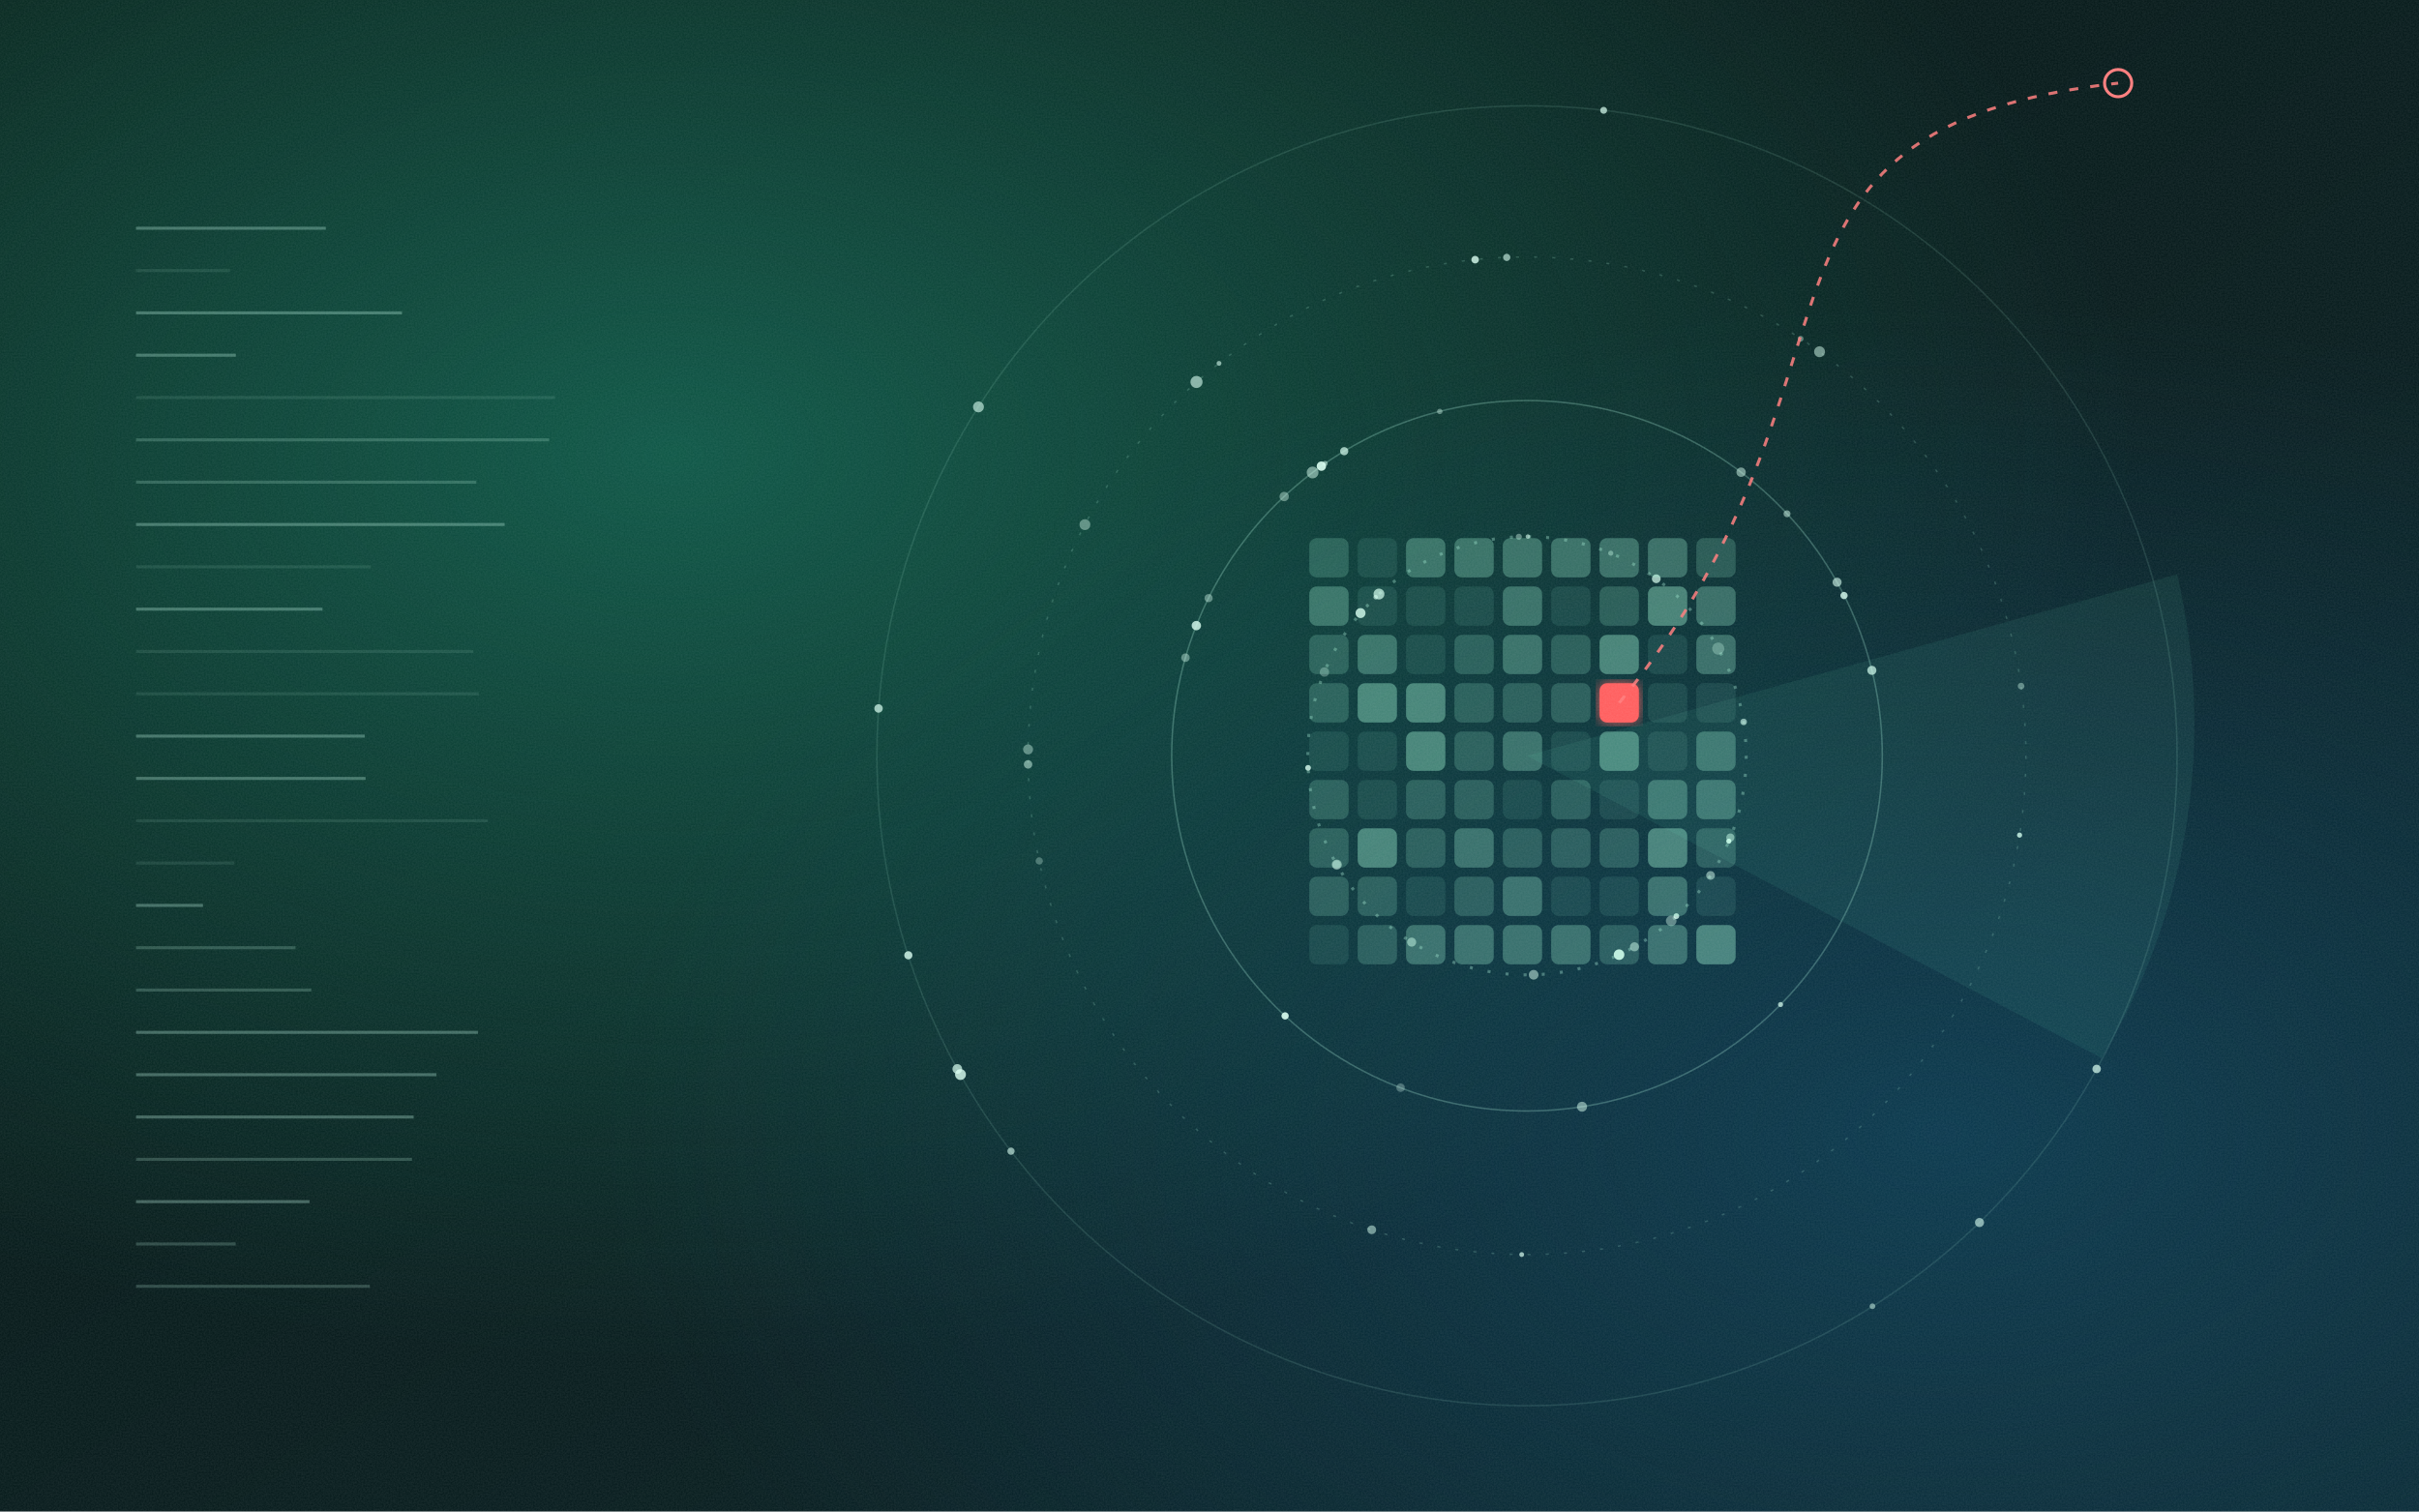
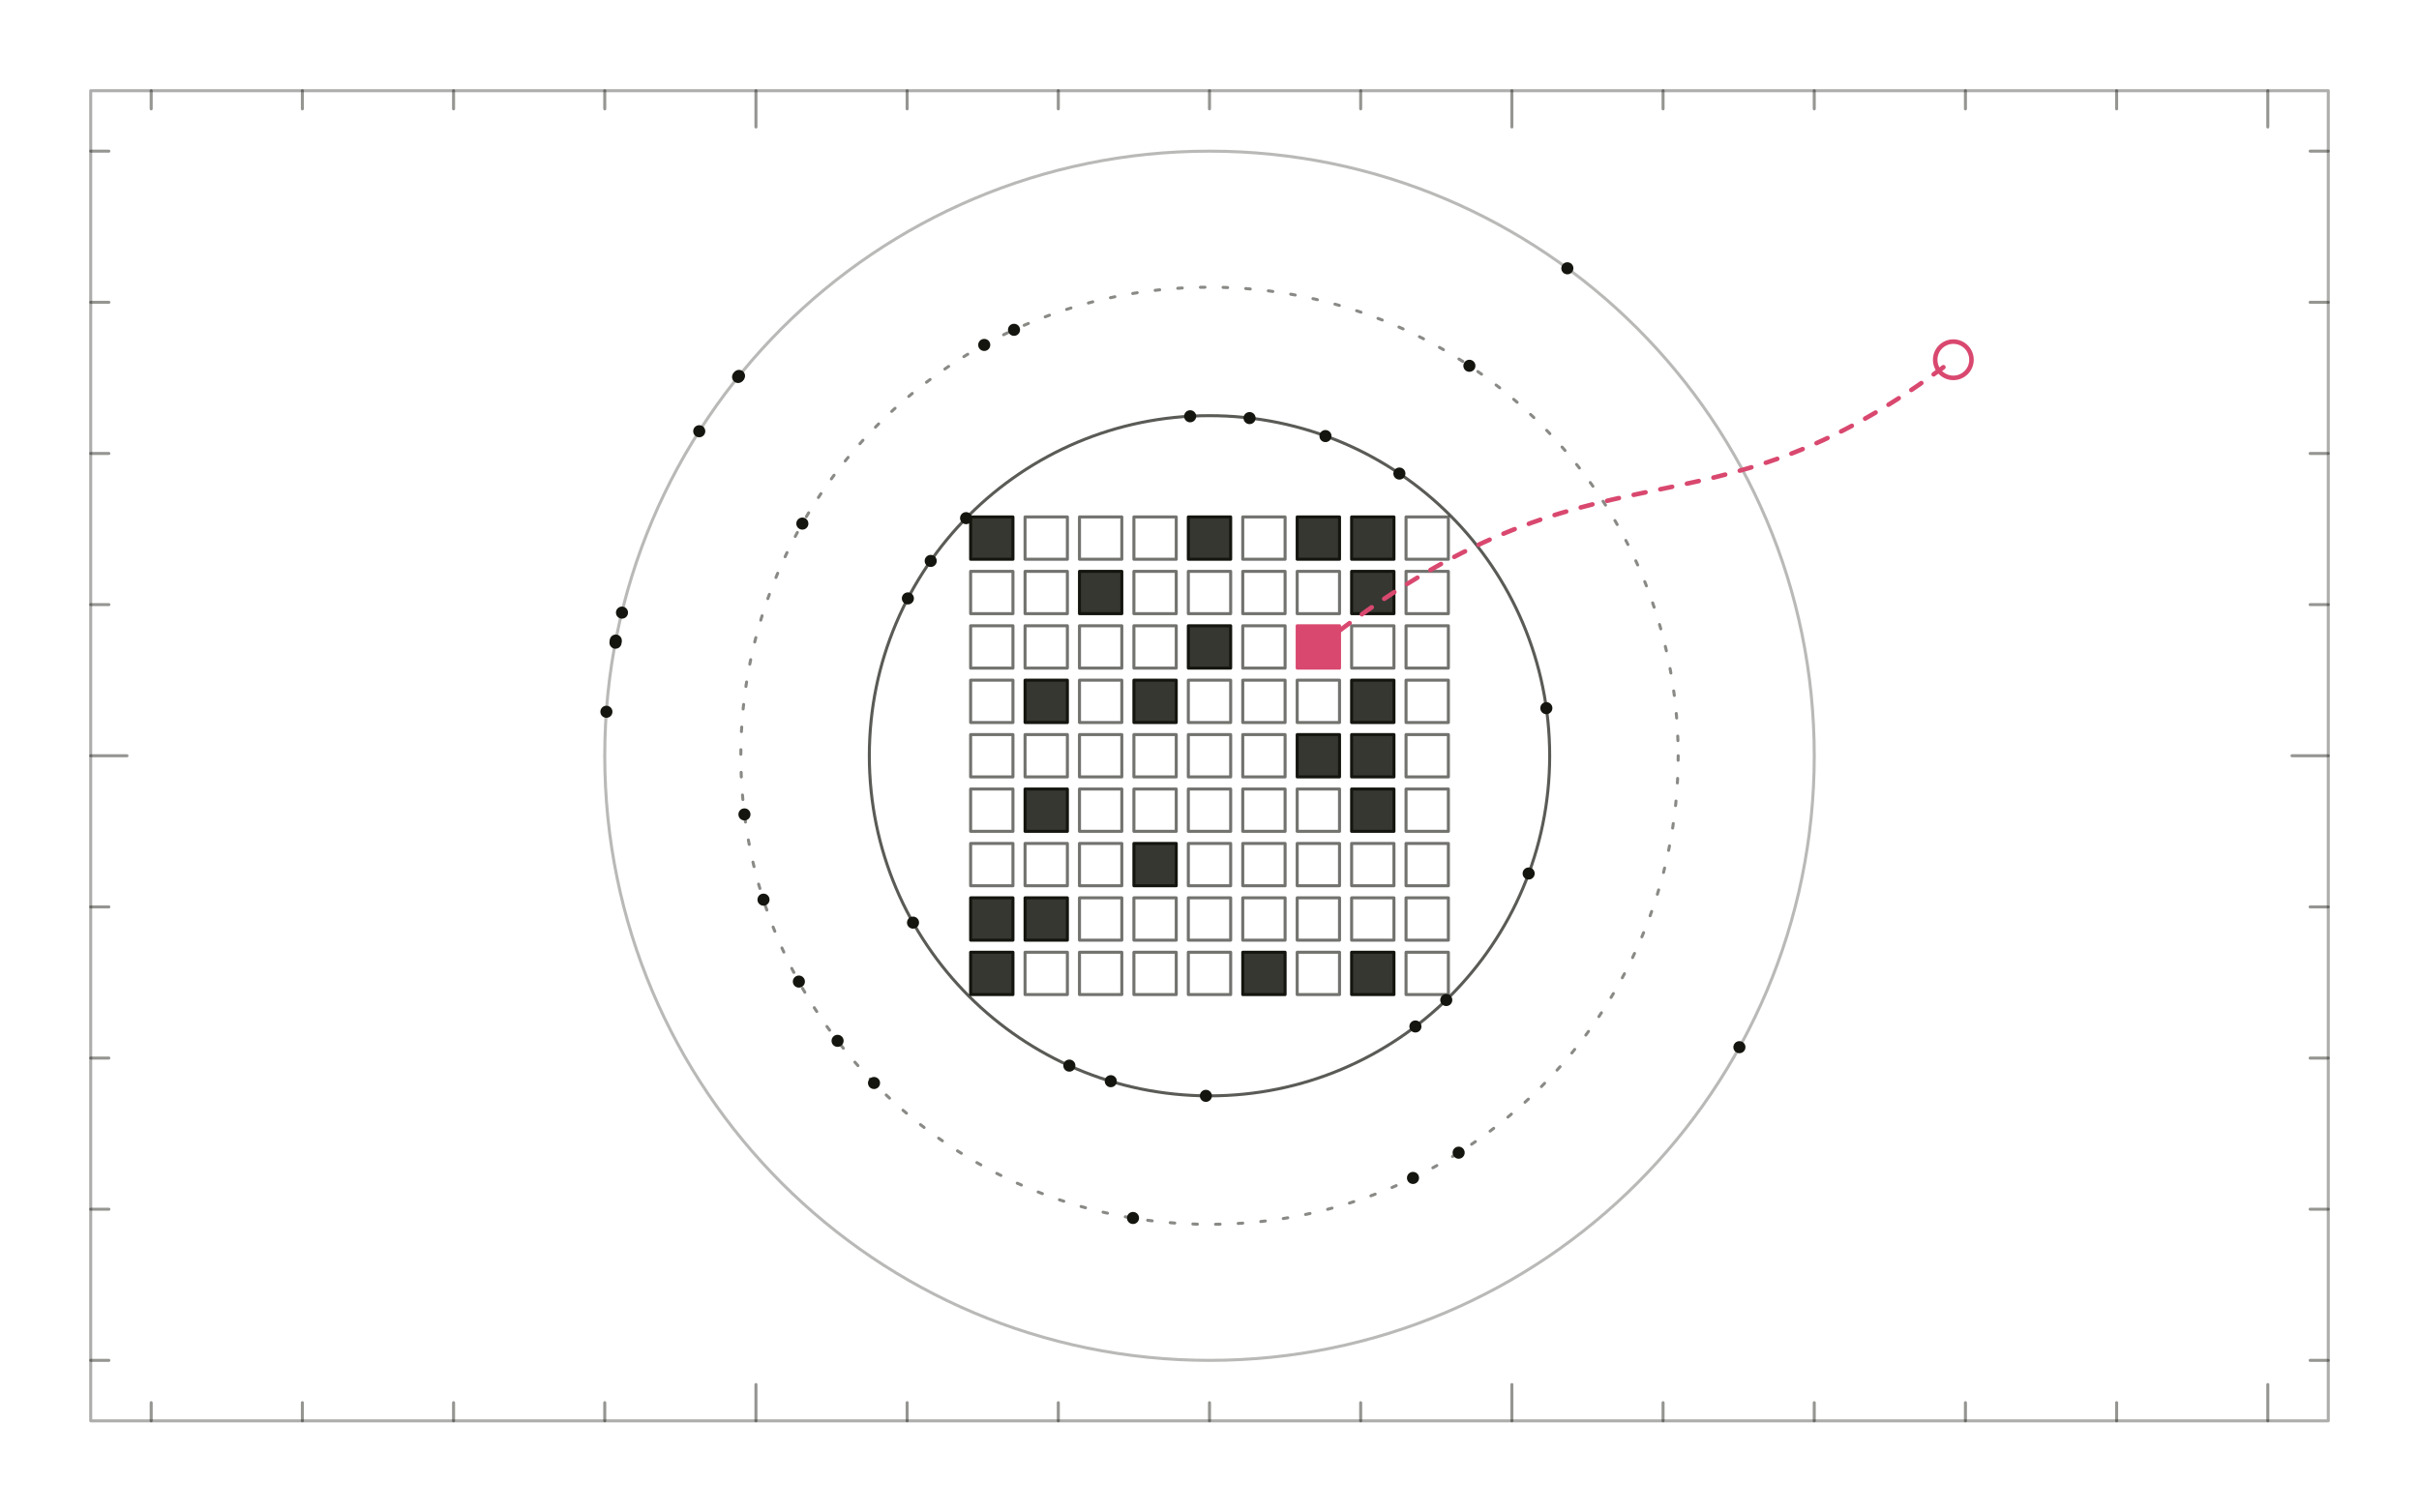
- <svg xmlns="http://www.w3.org/2000/svg" viewBox="0 0 1600 1000" preserveAspectRatio="xMidYMid slice" role="img" aria-label="Sentinel-X cover artwork">
-   <defs>
-     <linearGradient id="bg" x1="0" y1="0" x2="1" y2="1">
-       <stop offset="0" stop-color="#03130f" />
-       <stop offset="1" stop-color="#061f24" />
-     </linearGradient>
-     <radialGradient id="ga" cx="0.28" cy="0.3" r="0.6">
-       <stop offset="0" stop-color="#0f6b55" stop-opacity="0.75" />
-       <stop offset="1" stop-color="#0f6b55" stop-opacity="0" />
-     </radialGradient>
-     <radialGradient id="gb" cx="0.8" cy="0.75" r="0.55">
-       <stop offset="0" stop-color="#0b4a6b" stop-opacity="0.6" />
-       <stop offset="1" stop-color="#0b4a6b" stop-opacity="0" />
-     </radialGradient>
-     <filter id="grain" x="0" y="0" width="100%" height="100%">
-       <feTurbulence type="fractalNoise" baseFrequency="0.9" numOctaves="2" seed="7" />
-       <feColorMatrix values="0 0 0 0 1  0 0 0 0 1  0 0 0 0 1  0 0 0 0.09 0" />
-     </filter>
-     <filter id="soft">
-       <feGaussianBlur stdDeviation="18" />
-     </filter>
-     <filter id="glow">
-       <feGaussianBlur stdDeviation="5" result="b" />
-       <feMerge>
-         <feMergeNode in="b" />
-         <feMergeNode in="SourceGraphic" />
-       </feMerge>
-     </filter>
-   </defs>
-   <rect width="1600" height="1000" fill="url(#bg)" />
-   <rect width="1600" height="1000" fill="url(#ga)" />
-   <rect width="1600" height="1000" fill="url(#gb)" />
-   <circle cx="1010" cy="500" r="430" fill="none" stroke="#b9ffe6" stroke-opacity="0.12" stroke-width="1" stroke-dasharray="none" />
-   <circle cx="581.1" cy="468.7" r="2.8" fill="#d9fff1" fill-opacity="0.7" />
-   <circle cx="647.2" cy="269.2" r="3.6" fill="#d9fff1" fill-opacity="0.6" />
-   <circle cx="1386.8" cy="707.2" r="2.8" fill="#d9fff1" fill-opacity="0.7" />
-   <circle cx="600.8" cy="632" r="2.7" fill="#d9fff1" fill-opacity="0.8" />
-   <circle cx="633.2" cy="707.2" r="3.2" fill="#d9fff1" fill-opacity="0.7" />
-   <circle cx="1238.5" cy="864.2" r="1.9" fill="#d9fff1" fill-opacity="0.5" />
-   <circle cx="668.7" cy="761.6" r="2.4" fill="#d9fff1" fill-opacity="0.6" />
-   <circle cx="1309.3" cy="808.8" r="3" fill="#d9fff1" fill-opacity="0.6" />
-   <circle cx="635.3" cy="710.9" r="3.6" fill="#d9fff1" fill-opacity="0.8" />
-   <circle cx="1060.7" cy="73" r="2.3" fill="#d9fff1" fill-opacity="0.7" />
-   <circle cx="1010" cy="500" r="330" fill="none" stroke="#b9ffe6" stroke-opacity="0.19" stroke-width="1" stroke-dasharray="2 10" />
-   <circle cx="1006.5" cy="830" r="1.6" fill="#d9fff1" fill-opacity="0.7" />
-   <circle cx="1336.8" cy="453.9" r="2.2" fill="#d9fff1" fill-opacity="0.4" />
-   <circle cx="996.6" cy="170.3" r="2.4" fill="#d9fff1" fill-opacity="0.6" />
-   <circle cx="717.6" cy="347.1" r="3.6" fill="#d9fff1" fill-opacity="0.4" />
-   <circle cx="1203.5" cy="232.7" r="3.6" fill="#d9fff1" fill-opacity="0.5" />
-   <circle cx="1335.8" cy="552.5" r="1.7" fill="#d9fff1" fill-opacity="0.8" />
-   <circle cx="680" cy="505.7" r="2.8" fill="#d9fff1" fill-opacity="0.5" />
-   <circle cx="680" cy="495.8" r="3.3" fill="#d9fff1" fill-opacity="0.4" />
-   <circle cx="806.3" cy="240.4" r="1.6" fill="#d9fff1" fill-opacity="0.6" />
-   <circle cx="791.4" cy="252.7" r="4" fill="#d9fff1" fill-opacity="0.6" />
-   <circle cx="687.4" cy="569.6" r="2.4" fill="#d9fff1" fill-opacity="0.3" />
-   <circle cx="975.7" cy="171.8" r="2.5" fill="#d9fff1" fill-opacity="0.8" />
-   <circle cx="907.3" cy="813.6" r="2.9" fill="#d9fff1" fill-opacity="0.5" />
-   <circle cx="1191" cy="224.1" r="1.9" fill="#d9fff1" fill-opacity="0.4" />
-   <circle cx="1010" cy="500" r="235" fill="none" stroke="#b9ffe6" stroke-opacity="0.26" stroke-width="1" stroke-dasharray="none" />
-   <circle cx="849.4" cy="328.5" r="3.1" fill="#d9fff1" fill-opacity="0.4" />
-   <circle cx="850" cy="672.1" r="2.4" fill="#d9fff1" fill-opacity="0.9" />
-   <circle cx="1151.6" cy="312.4" r="3.1" fill="#d9fff1" fill-opacity="0.5" />
-   <circle cx="1215.1" cy="385.2" r="3" fill="#d9fff1" fill-opacity="0.6" />
-   <circle cx="926.4" cy="719.6" r="2.8" fill="#d9fff1" fill-opacity="0.3" />
-   <circle cx="1182" cy="339.9" r="2.3" fill="#d9fff1" fill-opacity="0.5" />
-   <circle cx="1177.7" cy="664.6" r="1.7" fill="#d9fff1" fill-opacity="0.7" />
-   <circle cx="784.1" cy="435.1" r="2.8" fill="#d9fff1" fill-opacity="0.4" />
-   <circle cx="791.3" cy="413.9" r="3.1" fill="#d9fff1" fill-opacity="0.8" />
-   <circle cx="1238.1" cy="443.5" r="3" fill="#d9fff1" fill-opacity="0.7" />
-   <circle cx="799.4" cy="395.7" r="2.7" fill="#d9fff1" fill-opacity="0.4" />
-   <circle cx="874" cy="308.4" r="3.1" fill="#d9fff1" fill-opacity="0.9" />
-   <circle cx="952.3" cy="272.2" r="1.8" fill="#d9fff1" fill-opacity="0.4" />
-   <circle cx="868.2" cy="312.6" r="3.9" fill="#d9fff1" fill-opacity="0.5" />
-   <circle cx="1219.7" cy="394" r="2.4" fill="#d9fff1" fill-opacity="0.8" />
-   <circle cx="876.5" cy="306.6" r="1.7" fill="#d9fff1" fill-opacity="0.5" />
-   <circle cx="889.1" cy="298.5" r="2.7" fill="#d9fff1" fill-opacity="0.7" />
-   <circle cx="1046.4" cy="732.2" r="3.3" fill="#d9fff1" fill-opacity="0.5" />
-   <circle cx="1010" cy="500" r="145" fill="none" stroke="#b9ffe6" stroke-opacity="0.33" stroke-width="2" stroke-dasharray="2 10" />
-   <circle cx="1131.4" cy="579.2" r="2.9" fill="#d9fff1" fill-opacity="0.5" />
-   <circle cx="1070.9" cy="631.6" r="3.5" fill="#d9fff1" fill-opacity="0.9" />
-   <circle cx="1010.6" cy="355" r="1.5" fill="#d9fff1" fill-opacity="0.6" />
-   <circle cx="1095.5" cy="382.9" r="2.9" fill="#d9fff1" fill-opacity="0.7" />
-   <circle cx="909.9" cy="395.1" r="1.5" fill="#d9fff1" fill-opacity="0.6" />
-   <circle cx="865.2" cy="508" r="1.9" fill="#d9fff1" fill-opacity="0.8" />
-   <circle cx="1143.5" cy="556.5" r="1.7" fill="#d9fff1" fill-opacity="0.9" />
-   <circle cx="899.9" cy="405.6" r="3.3" fill="#d9fff1" fill-opacity="0.8" />
-   <circle cx="1136.5" cy="429.1" r="4" fill="#d9fff1" fill-opacity="0.3" />
-   <circle cx="1081.1" cy="626.4" r="3" fill="#d9fff1" fill-opacity="0.5" />
-   <circle cx="884.1" cy="572" r="2.8" fill="#d9fff1" fill-opacity="0.3" />
-   <circle cx="1144.5" cy="554.1" r="2.7" fill="#d9fff1" fill-opacity="0.5" />
-   <circle cx="884.2" cy="572" r="3.3" fill="#d9fff1" fill-opacity="0.5" />
-   <circle cx="933.7" cy="623.3" r="3" fill="#d9fff1" fill-opacity="0.5" />
-   <circle cx="1153.3" cy="477.6" r="2.2" fill="#d9fff1" fill-opacity="0.6" />
-   <circle cx="1014.4" cy="644.9" r="3.2" fill="#d9fff1" fill-opacity="0.5" />
-   <circle cx="876" cy="444.6" r="3.1" fill="#d9fff1" fill-opacity="0.3" />
-   <circle cx="1108.8" cy="606.1" r="1.9" fill="#d9fff1" fill-opacity="0.8" />
-   <circle cx="1105.4" cy="609.2" r="3.5" fill="#d9fff1" fill-opacity="0.4" />
-   <circle cx="912.1" cy="393" r="3.6" fill="#d9fff1" fill-opacity="0.7" />
-   <circle cx="1065.4" cy="366" r="1.7" fill="#d9fff1" fill-opacity="0.4" />
-   <circle cx="1004.6" cy="355.1" r="2" fill="#d9fff1" fill-opacity="0.4" />
-   <rect x="866" y="356" width="26" height="26" rx="5" fill="#9ff5d2" fill-opacity="0.2" />
-   <rect x="898" y="356" width="26" height="26" rx="5" fill="#9ff5d2" fill-opacity="0.1" />
-   <rect x="930" y="356" width="26" height="26" rx="5" fill="#9ff5d2" fill-opacity="0.3" />
-   <rect x="962" y="356" width="26" height="26" rx="5" fill="#9ff5d2" fill-opacity="0.3" />
-   <rect x="994" y="356" width="26" height="26" rx="5" fill="#9ff5d2" fill-opacity="0.3" />
-   <rect x="1026" y="356" width="26" height="26" rx="5" fill="#9ff5d2" fill-opacity="0.3" />
-   <rect x="1058" y="356" width="26" height="26" rx="5" fill="#9ff5d2" fill-opacity="0.3" />
-   <rect x="1090" y="356" width="26" height="26" rx="5" fill="#9ff5d2" fill-opacity="0.3" />
-   <rect x="1122" y="356" width="26" height="26" rx="5" fill="#9ff5d2" fill-opacity="0.2" />
-   <rect x="866" y="388" width="26" height="26" rx="5" fill="#9ff5d2" fill-opacity="0.3" />
-   <rect x="898" y="388" width="26" height="26" rx="5" fill="#9ff5d2" fill-opacity="0.1" />
-   <rect x="930" y="388" width="26" height="26" rx="5" fill="#9ff5d2" fill-opacity="0.1" />
-   <rect x="962" y="388" width="26" height="26" rx="5" fill="#9ff5d2" fill-opacity="0.1" />
-   <rect x="994" y="388" width="26" height="26" rx="5" fill="#9ff5d2" fill-opacity="0.3" />
-   <rect x="1026" y="388" width="26" height="26" rx="5" fill="#9ff5d2" fill-opacity="0.1" />
-   <rect x="1058" y="388" width="26" height="26" rx="5" fill="#9ff5d2" fill-opacity="0.2" />
-   <rect x="1090" y="388" width="26" height="26" rx="5" fill="#9ff5d2" fill-opacity="0.4" />
-   <rect x="1122" y="388" width="26" height="26" rx="5" fill="#9ff5d2" fill-opacity="0.3" />
-   <rect x="866" y="420" width="26" height="26" rx="5" fill="#9ff5d2" fill-opacity="0.2" />
-   <rect x="898" y="420" width="26" height="26" rx="5" fill="#9ff5d2" fill-opacity="0.3" />
-   <rect x="930" y="420" width="26" height="26" rx="5" fill="#9ff5d2" fill-opacity="0.1" />
-   <rect x="962" y="420" width="26" height="26" rx="5" fill="#9ff5d2" fill-opacity="0.2" />
-   <rect x="994" y="420" width="26" height="26" rx="5" fill="#9ff5d2" fill-opacity="0.3" />
-   <rect x="1026" y="420" width="26" height="26" rx="5" fill="#9ff5d2" fill-opacity="0.2" />
-   <rect x="1058" y="420" width="26" height="26" rx="5" fill="#9ff5d2" fill-opacity="0.4" />
-   <rect x="1090" y="420" width="26" height="26" rx="5" fill="#9ff5d2" fill-opacity="0.1" />
-   <rect x="1122" y="420" width="26" height="26" rx="5" fill="#9ff5d2" fill-opacity="0.3" />
-   <rect x="866" y="452" width="26" height="26" rx="5" fill="#9ff5d2" fill-opacity="0.2" />
-   <rect x="898" y="452" width="26" height="26" rx="5" fill="#9ff5d2" fill-opacity="0.4" />
-   <rect x="930" y="452" width="26" height="26" rx="5" fill="#9ff5d2" fill-opacity="0.4" />
-   <rect x="962" y="452" width="26" height="26" rx="5" fill="#9ff5d2" fill-opacity="0.2" />
-   <rect x="994" y="452" width="26" height="26" rx="5" fill="#9ff5d2" fill-opacity="0.2" />
-   <rect x="1026" y="452" width="26" height="26" rx="5" fill="#9ff5d2" fill-opacity="0.2" />
-   <rect x="1058" y="452" width="26" height="26" rx="5" fill="#ff5d5d" fill-opacity="1" filter="url(#glow)" />
-   <rect x="1090" y="452" width="26" height="26" rx="5" fill="#9ff5d2" fill-opacity="0.1" />
-   <rect x="1122" y="452" width="26" height="26" rx="5" fill="#9ff5d2" fill-opacity="0.1" />
-   <rect x="866" y="484" width="26" height="26" rx="5" fill="#9ff5d2" fill-opacity="0.1" />
-   <rect x="898" y="484" width="26" height="26" rx="5" fill="#9ff5d2" fill-opacity="0.1" />
-   <rect x="930" y="484" width="26" height="26" rx="5" fill="#9ff5d2" fill-opacity="0.4" />
-   <rect x="962" y="484" width="26" height="26" rx="5" fill="#9ff5d2" fill-opacity="0.2" />
-   <rect x="994" y="484" width="26" height="26" rx="5" fill="#9ff5d2" fill-opacity="0.3" />
-   <rect x="1026" y="484" width="26" height="26" rx="5" fill="#9ff5d2" fill-opacity="0.1" />
-   <rect x="1058" y="484" width="26" height="26" rx="5" fill="#9ff5d2" fill-opacity="0.4" />
-   <rect x="1090" y="484" width="26" height="26" rx="5" fill="#9ff5d2" fill-opacity="0.1" />
-   <rect x="1122" y="484" width="26" height="26" rx="5" fill="#9ff5d2" fill-opacity="0.3" />
-   <rect x="866" y="516" width="26" height="26" rx="5" fill="#9ff5d2" fill-opacity="0.2" />
-   <rect x="898" y="516" width="26" height="26" rx="5" fill="#9ff5d2" fill-opacity="0.1" />
-   <rect x="930" y="516" width="26" height="26" rx="5" fill="#9ff5d2" fill-opacity="0.2" />
-   <rect x="962" y="516" width="26" height="26" rx="5" fill="#9ff5d2" fill-opacity="0.2" />
-   <rect x="994" y="516" width="26" height="26" rx="5" fill="#9ff5d2" fill-opacity="0.1" />
-   <rect x="1026" y="516" width="26" height="26" rx="5" fill="#9ff5d2" fill-opacity="0.2" />
-   <rect x="1058" y="516" width="26" height="26" rx="5" fill="#9ff5d2" fill-opacity="0.1" />
-   <rect x="1090" y="516" width="26" height="26" rx="5" fill="#9ff5d2" fill-opacity="0.3" />
-   <rect x="1122" y="516" width="26" height="26" rx="5" fill="#9ff5d2" fill-opacity="0.3" />
-   <rect x="866" y="548" width="26" height="26" rx="5" fill="#9ff5d2" fill-opacity="0.2" />
-   <rect x="898" y="548" width="26" height="26" rx="5" fill="#9ff5d2" fill-opacity="0.4" />
-   <rect x="930" y="548" width="26" height="26" rx="5" fill="#9ff5d2" fill-opacity="0.2" />
-   <rect x="962" y="548" width="26" height="26" rx="5" fill="#9ff5d2" fill-opacity="0.3" />
-   <rect x="994" y="548" width="26" height="26" rx="5" fill="#9ff5d2" fill-opacity="0.2" />
-   <rect x="1026" y="548" width="26" height="26" rx="5" fill="#9ff5d2" fill-opacity="0.2" />
-   <rect x="1058" y="548" width="26" height="26" rx="5" fill="#9ff5d2" fill-opacity="0.2" />
-   <rect x="1090" y="548" width="26" height="26" rx="5" fill="#9ff5d2" fill-opacity="0.4" />
-   <rect x="1122" y="548" width="26" height="26" rx="5" fill="#9ff5d2" fill-opacity="0.2" />
-   <rect x="866" y="580" width="26" height="26" rx="5" fill="#9ff5d2" fill-opacity="0.2" />
-   <rect x="898" y="580" width="26" height="26" rx="5" fill="#9ff5d2" fill-opacity="0.2" />
-   <rect x="930" y="580" width="26" height="26" rx="5" fill="#9ff5d2" fill-opacity="0.1" />
-   <rect x="962" y="580" width="26" height="26" rx="5" fill="#9ff5d2" fill-opacity="0.2" />
-   <rect x="994" y="580" width="26" height="26" rx="5" fill="#9ff5d2" fill-opacity="0.3" />
-   <rect x="1026" y="580" width="26" height="26" rx="5" fill="#9ff5d2" fill-opacity="0.1" />
-   <rect x="1058" y="580" width="26" height="26" rx="5" fill="#9ff5d2" fill-opacity="0.1" />
-   <rect x="1090" y="580" width="26" height="26" rx="5" fill="#9ff5d2" fill-opacity="0.3" />
-   <rect x="1122" y="580" width="26" height="26" rx="5" fill="#9ff5d2" fill-opacity="0.1" />
-   <rect x="866" y="612" width="26" height="26" rx="5" fill="#9ff5d2" fill-opacity="0.1" />
-   <rect x="898" y="612" width="26" height="26" rx="5" fill="#9ff5d2" fill-opacity="0.2" />
-   <rect x="930" y="612" width="26" height="26" rx="5" fill="#9ff5d2" fill-opacity="0.3" />
-   <rect x="962" y="612" width="26" height="26" rx="5" fill="#9ff5d2" fill-opacity="0.3" />
-   <rect x="994" y="612" width="26" height="26" rx="5" fill="#9ff5d2" fill-opacity="0.3" />
-   <rect x="1026" y="612" width="26" height="26" rx="5" fill="#9ff5d2" fill-opacity="0.3" />
-   <rect x="1058" y="612" width="26" height="26" rx="5" fill="#9ff5d2" fill-opacity="0.2" />
-   <rect x="1090" y="612" width="26" height="26" rx="5" fill="#9ff5d2" fill-opacity="0.3" />
-   <rect x="1122" y="612" width="26" height="26" rx="5" fill="#9ff5d2" fill-opacity="0.4" />
-   <path d="M1071 465 C 1251 245, 1131 85, 1401 55" fill="none" stroke="#ff7b7b" stroke-width="2" stroke-dasharray="6 8" stroke-opacity="0.85" />
-   <circle cx="1401" cy="55" r="9" fill="none" stroke="#ff7b7b" stroke-width="2" />
-   <path d="M1010 500 L1440 380 A430 430 0 0 1 1390 700 Z" fill="#7dffd0" fill-opacity="0.07" />
-   <rect x="90" y="150" width="125.5" height="2" fill="#c8ffee" fill-opacity="0.3" />
-   <rect x="90" y="178" width="62" height="2" fill="#c8ffee" fill-opacity="0.1" />
-   <rect x="90" y="206" width="175.9" height="2" fill="#c8ffee" fill-opacity="0.3" />
-   <rect x="90" y="234" width="66" height="2" fill="#c8ffee" fill-opacity="0.3" />
-   <rect x="90" y="262" width="277.1" height="2" fill="#c8ffee" fill-opacity="0.1" />
-   <rect x="90" y="290" width="273.2" height="2" fill="#c8ffee" fill-opacity="0.2" />
-   <rect x="90" y="318" width="225" height="2" fill="#c8ffee" fill-opacity="0.2" />
-   <rect x="90" y="346" width="243.8" height="2" fill="#c8ffee" fill-opacity="0.3" />
-   <rect x="90" y="374" width="155.3" height="2" fill="#c8ffee" fill-opacity="0.1" />
-   <rect x="90" y="402" width="123.3" height="2" fill="#c8ffee" fill-opacity="0.3" />
-   <rect x="90" y="430" width="223" height="2" fill="#c8ffee" fill-opacity="0.1" />
-   <rect x="90" y="458" width="226.7" height="2" fill="#c8ffee" fill-opacity="0.1" />
-   <rect x="90" y="486" width="151.3" height="2" fill="#c8ffee" fill-opacity="0.3" />
-   <rect x="90" y="514" width="151.8" height="2" fill="#c8ffee" fill-opacity="0.3" />
-   <rect x="90" y="542" width="232.7" height="2" fill="#c8ffee" fill-opacity="0.1" />
-   <rect x="90" y="570" width="64.8" height="2" fill="#c8ffee" fill-opacity="0.1" />
-   <rect x="90" y="598" width="44.3" height="2" fill="#c8ffee" fill-opacity="0.3" />
-   <rect x="90" y="626" width="105.5" height="2" fill="#c8ffee" fill-opacity="0.2" />
-   <rect x="90" y="654" width="115.9" height="2" fill="#c8ffee" fill-opacity="0.2" />
-   <rect x="90" y="682" width="226.1" height="2" fill="#c8ffee" fill-opacity="0.3" />
-   <rect x="90" y="710" width="198.7" height="2" fill="#c8ffee" fill-opacity="0.3" />
-   <rect x="90" y="738" width="183.6" height="2" fill="#c8ffee" fill-opacity="0.3" />
-   <rect x="90" y="766" width="182.5" height="2" fill="#c8ffee" fill-opacity="0.2" />
-   <rect x="90" y="794" width="114.7" height="2" fill="#c8ffee" fill-opacity="0.3" />
-   <rect x="90" y="822" width="65.9" height="2" fill="#c8ffee" fill-opacity="0.2" />
-   <rect x="90" y="850" width="154.6" height="2" fill="#c8ffee" fill-opacity="0.2" />
-   <rect width="1600" height="1000" filter="url(#grain)" />
+ <svg xmlns="http://www.w3.org/2000/svg" viewBox="0 0 1600 1000" role="img" aria-label="Sentinel-X field sketch" fill="none" stroke="#15150f" stroke-width="2" stroke-linecap="round" stroke-linejoin="round">
+   <path d="M100 60v12M100 940v-12" stroke-opacity=".45" />
+   <path d="M200 60v12M200 940v-12" stroke-opacity=".45" />
+   <path d="M300 60v12M300 940v-12" stroke-opacity=".45" />
+   <path d="M400 60v12M400 940v-12" stroke-opacity=".45" />
+   <path d="M500 60v24M500 940v-24" stroke-opacity=".45" />
+   <path d="M600 60v12M600 940v-12" stroke-opacity=".45" />
+   <path d="M700 60v12M700 940v-12" stroke-opacity=".45" />
+   <path d="M800 60v12M800 940v-12" stroke-opacity=".45" />
+   <path d="M900 60v12M900 940v-12" stroke-opacity=".45" />
+   <path d="M1000 60v24M1000 940v-24" stroke-opacity=".45" />
+   <path d="M1100 60v12M1100 940v-12" stroke-opacity=".45" />
+   <path d="M1200 60v12M1200 940v-12" stroke-opacity=".45" />
+   <path d="M1300 60v12M1300 940v-12" stroke-opacity=".45" />
+   <path d="M1400 60v12M1400 940v-12" stroke-opacity=".45" />
+   <path d="M1500 60v24M1500 940v-24" stroke-opacity=".45" />
+   <path d="M60 100h12M1540 100h-12" stroke-opacity=".45" />
+   <path d="M60 200h12M1540 200h-12" stroke-opacity=".45" />
+   <path d="M60 300h12M1540 300h-12" stroke-opacity=".45" />
+   <path d="M60 400h12M1540 400h-12" stroke-opacity=".45" />
+   <path d="M60 500h24M1540 500h-24" stroke-opacity=".45" />
+   <path d="M60 600h12M1540 600h-12" stroke-opacity=".45" />
+   <path d="M60 700h12M1540 700h-12" stroke-opacity=".45" />
+   <path d="M60 800h12M1540 800h-12" stroke-opacity=".45" />
+   <path d="M60 900h12M1540 900h-12" stroke-opacity=".45" />
+   <rect x="60" y="60" width="1480" height="880" stroke-opacity=".35" />
+   <circle cx="800" cy="500" r="400" stroke-opacity="0.3" />
+   <circle cx="401.1" cy="470.9" r="4" fill="#15150f" stroke="none" />
+   <circle cx="407.1" cy="425.2" r="4" fill="#15150f" stroke="none" />
+   <circle cx="488.8" cy="248.7" r="4" fill="#15150f" stroke="none" />
+   <circle cx="462.5" cy="285.3" r="4" fill="#15150f" stroke="none" />
+   <circle cx="1036.7" cy="177.5" r="4" fill="#15150f" stroke="none" />
+   <circle cx="411.4" cy="405.3" r="4" fill="#15150f" stroke="none" />
+   <circle cx="1150.5" cy="692.8" r="4" fill="#15150f" stroke="none" />
+   <circle cx="407.3" cy="423.8" r="4" fill="#15150f" stroke="none" />
+   <circle cx="488.2" cy="249.4" r="4" fill="#15150f" stroke="none" />
+   <circle cx="800" cy="500" r="310" stroke-opacity="0.5" stroke-dasharray="3 12" />
+   <circle cx="505" cy="595.2" r="4" fill="#15150f" stroke="none" />
+   <circle cx="492.4" cy="538.8" r="4" fill="#15150f" stroke="none" />
+   <circle cx="971.9" cy="242" r="4" fill="#15150f" stroke="none" />
+   <circle cx="528.4" cy="649.4" r="4" fill="#15150f" stroke="none" />
+   <circle cx="651" cy="228.2" r="4" fill="#15150f" stroke="none" />
+   <circle cx="670.7" cy="218.2" r="4" fill="#15150f" stroke="none" />
+   <circle cx="964.8" cy="762.6" r="4" fill="#15150f" stroke="none" />
+   <circle cx="934.6" cy="779.3" r="4" fill="#15150f" stroke="none" />
+   <circle cx="749.4" cy="805.8" r="4" fill="#15150f" stroke="none" />
+   <circle cx="554" cy="688.6" r="4" fill="#15150f" stroke="none" />
+   <circle cx="578.1" cy="716.5" r="4" fill="#15150f" stroke="none" />
+   <circle cx="530.7" cy="346.4" r="4" fill="#15150f" stroke="none" />
+   <circle cx="800" cy="500" r="225" stroke-opacity="0.7" />
+   <circle cx="956.6" cy="661.6" r="4" fill="#15150f" stroke="none" />
+   <circle cx="615.6" cy="371.1" r="4" fill="#15150f" stroke="none" />
+   <circle cx="600.5" cy="395.9" r="4" fill="#15150f" stroke="none" />
+   <circle cx="603.9" cy="610.4" r="4" fill="#15150f" stroke="none" />
+   <circle cx="925.6" cy="313.3" r="4" fill="#15150f" stroke="none" />
+   <circle cx="876.7" cy="288.5" r="4" fill="#15150f" stroke="none" />
+   <circle cx="826.5" cy="276.6" r="4" fill="#15150f" stroke="none" />
+   <circle cx="707.3" cy="705" r="4" fill="#15150f" stroke="none" />
+   <circle cx="639" cy="342.8" r="4" fill="#15150f" stroke="none" />
+   <circle cx="797.6" cy="725" r="4" fill="#15150f" stroke="none" />
+   <circle cx="1011.1" cy="577.9" r="4" fill="#15150f" stroke="none" />
+   <circle cx="787.2" cy="275.4" r="4" fill="#15150f" stroke="none" />
+   <circle cx="1022.8" cy="468.5" r="4" fill="#15150f" stroke="none" />
+   <circle cx="734.7" cy="715.3" r="4" fill="#15150f" stroke="none" />
+   <circle cx="936.2" cy="679.1" r="4" fill="#15150f" stroke="none" />
+   <rect x="642" y="342" width="28" height="28" fill="#15150f" fill-opacity=".85" />
+   <rect x="678" y="342" width="28" height="28" stroke-opacity=".6" />
+   <rect x="714" y="342" width="28" height="28" stroke-opacity=".6" />
+   <rect x="750" y="342" width="28" height="28" stroke-opacity=".6" />
+   <rect x="786" y="342" width="28" height="28" fill="#15150f" fill-opacity=".85" />
+   <rect x="822" y="342" width="28" height="28" stroke-opacity=".6" />
+   <rect x="858" y="342" width="28" height="28" fill="#15150f" fill-opacity=".85" />
+   <rect x="894" y="342" width="28" height="28" fill="#15150f" fill-opacity=".85" />
+   <rect x="930" y="342" width="28" height="28" stroke-opacity=".6" />
+   <rect x="642" y="378" width="28" height="28" stroke-opacity=".6" />
+   <rect x="678" y="378" width="28" height="28" stroke-opacity=".6" />
+   <rect x="714" y="378" width="28" height="28" fill="#15150f" fill-opacity=".85" />
+   <rect x="750" y="378" width="28" height="28" stroke-opacity=".6" />
+   <rect x="786" y="378" width="28" height="28" stroke-opacity=".6" />
+   <rect x="822" y="378" width="28" height="28" stroke-opacity=".6" />
+   <rect x="858" y="378" width="28" height="28" stroke-opacity=".6" />
+   <rect x="894" y="378" width="28" height="28" fill="#15150f" fill-opacity=".85" />
+   <rect x="930" y="378" width="28" height="28" stroke-opacity=".6" />
+   <rect x="642" y="414" width="28" height="28" stroke-opacity=".6" />
+   <rect x="678" y="414" width="28" height="28" stroke-opacity=".6" />
+   <rect x="714" y="414" width="28" height="28" stroke-opacity=".6" />
+   <rect x="750" y="414" width="28" height="28" stroke-opacity=".6" />
+   <rect x="786" y="414" width="28" height="28" fill="#15150f" fill-opacity=".85" />
+   <rect x="822" y="414" width="28" height="28" stroke-opacity=".6" />
+   <rect x="858" y="414" width="28" height="28" fill="#d9486f" stroke="#d9486f" />
+   <rect x="894" y="414" width="28" height="28" stroke-opacity=".6" />
+   <rect x="930" y="414" width="28" height="28" stroke-opacity=".6" />
+   <rect x="642" y="450" width="28" height="28" stroke-opacity=".6" />
+   <rect x="678" y="450" width="28" height="28" fill="#15150f" fill-opacity=".85" />
+   <rect x="714" y="450" width="28" height="28" stroke-opacity=".6" />
+   <rect x="750" y="450" width="28" height="28" fill="#15150f" fill-opacity=".85" />
+   <rect x="786" y="450" width="28" height="28" stroke-opacity=".6" />
+   <rect x="822" y="450" width="28" height="28" stroke-opacity=".6" />
+   <rect x="858" y="450" width="28" height="28" stroke-opacity=".6" />
+   <rect x="894" y="450" width="28" height="28" fill="#15150f" fill-opacity=".85" />
+   <rect x="930" y="450" width="28" height="28" stroke-opacity=".6" />
+   <rect x="642" y="486" width="28" height="28" stroke-opacity=".6" />
+   <rect x="678" y="486" width="28" height="28" stroke-opacity=".6" />
+   <rect x="714" y="486" width="28" height="28" stroke-opacity=".6" />
+   <rect x="750" y="486" width="28" height="28" stroke-opacity=".6" />
+   <rect x="786" y="486" width="28" height="28" stroke-opacity=".6" />
+   <rect x="822" y="486" width="28" height="28" stroke-opacity=".6" />
+   <rect x="858" y="486" width="28" height="28" fill="#15150f" fill-opacity=".85" />
+   <rect x="894" y="486" width="28" height="28" fill="#15150f" fill-opacity=".85" />
+   <rect x="930" y="486" width="28" height="28" stroke-opacity=".6" />
+   <rect x="642" y="522" width="28" height="28" stroke-opacity=".6" />
+   <rect x="678" y="522" width="28" height="28" fill="#15150f" fill-opacity=".85" />
+   <rect x="714" y="522" width="28" height="28" stroke-opacity=".6" />
+   <rect x="750" y="522" width="28" height="28" stroke-opacity=".6" />
+   <rect x="786" y="522" width="28" height="28" stroke-opacity=".6" />
+   <rect x="822" y="522" width="28" height="28" stroke-opacity=".6" />
+   <rect x="858" y="522" width="28" height="28" stroke-opacity=".6" />
+   <rect x="894" y="522" width="28" height="28" fill="#15150f" fill-opacity=".85" />
+   <rect x="930" y="522" width="28" height="28" stroke-opacity=".6" />
+   <rect x="642" y="558" width="28" height="28" stroke-opacity=".6" />
+   <rect x="678" y="558" width="28" height="28" stroke-opacity=".6" />
+   <rect x="714" y="558" width="28" height="28" stroke-opacity=".6" />
+   <rect x="750" y="558" width="28" height="28" fill="#15150f" fill-opacity=".85" />
+   <rect x="786" y="558" width="28" height="28" stroke-opacity=".6" />
+   <rect x="822" y="558" width="28" height="28" stroke-opacity=".6" />
+   <rect x="858" y="558" width="28" height="28" stroke-opacity=".6" />
+   <rect x="894" y="558" width="28" height="28" stroke-opacity=".6" />
+   <rect x="930" y="558" width="28" height="28" stroke-opacity=".6" />
+   <rect x="642" y="594" width="28" height="28" fill="#15150f" fill-opacity=".85" />
+   <rect x="678" y="594" width="28" height="28" fill="#15150f" fill-opacity=".85" />
+   <rect x="714" y="594" width="28" height="28" stroke-opacity=".6" />
+   <rect x="750" y="594" width="28" height="28" stroke-opacity=".6" />
+   <rect x="786" y="594" width="28" height="28" stroke-opacity=".6" />
+   <rect x="822" y="594" width="28" height="28" stroke-opacity=".6" />
+   <rect x="858" y="594" width="28" height="28" stroke-opacity=".6" />
+   <rect x="894" y="594" width="28" height="28" stroke-opacity=".6" />
+   <rect x="930" y="594" width="28" height="28" stroke-opacity=".6" />
+   <rect x="642" y="630" width="28" height="28" fill="#15150f" fill-opacity=".85" />
+   <rect x="678" y="630" width="28" height="28" stroke-opacity=".6" />
+   <rect x="714" y="630" width="28" height="28" stroke-opacity=".6" />
+   <rect x="750" y="630" width="28" height="28" stroke-opacity=".6" />
+   <rect x="786" y="630" width="28" height="28" stroke-opacity=".6" />
+   <rect x="822" y="630" width="28" height="28" fill="#15150f" fill-opacity=".85" />
+   <rect x="858" y="630" width="28" height="28" stroke-opacity=".6" />
+   <rect x="894" y="630" width="28" height="28" fill="#15150f" fill-opacity=".85" />
+   <rect x="930" y="630" width="28" height="28" stroke-opacity=".6" />
+   <path d="M872 428C1062 278 1122 368 1292 238" stroke="#d9486f" stroke-width="3" stroke-dasharray="8 10" />
+   <circle cx="1292" cy="238" r="12" stroke="#d9486f" stroke-width="3" />
</svg>
